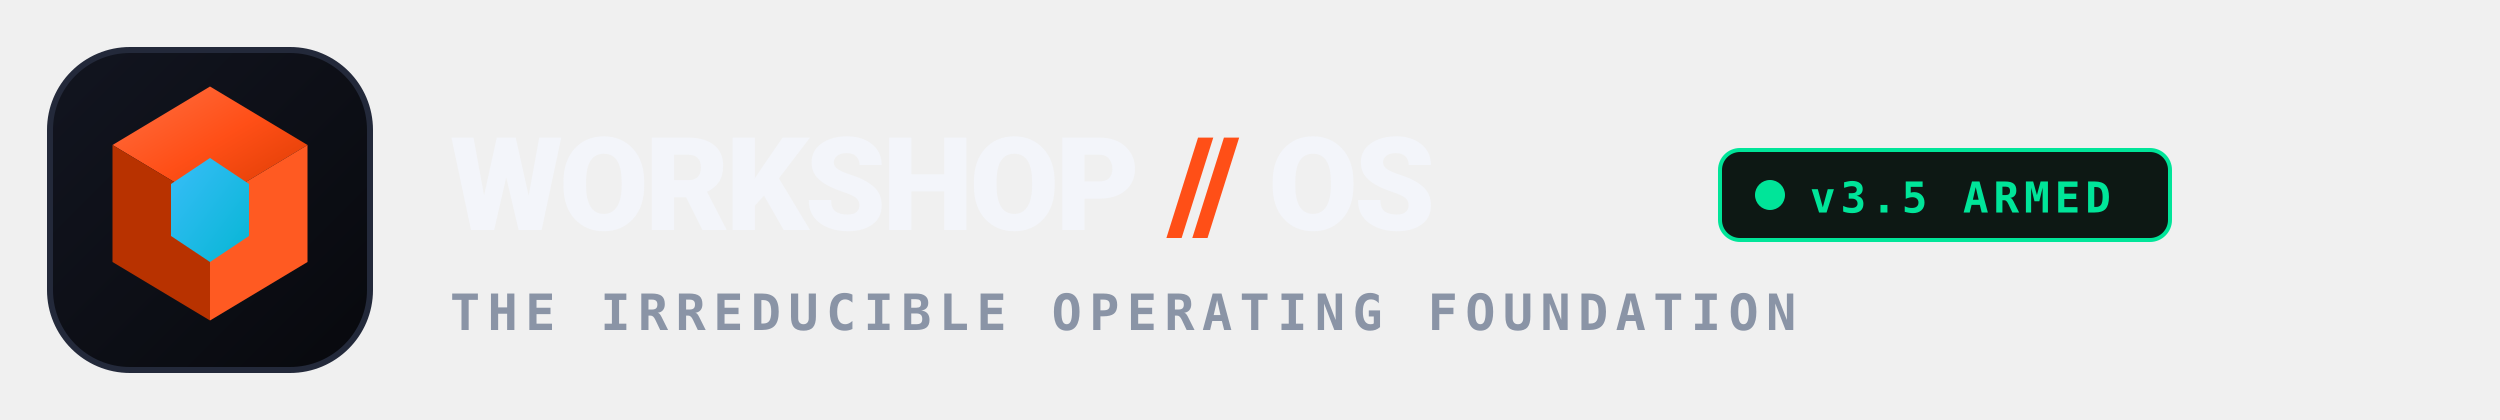
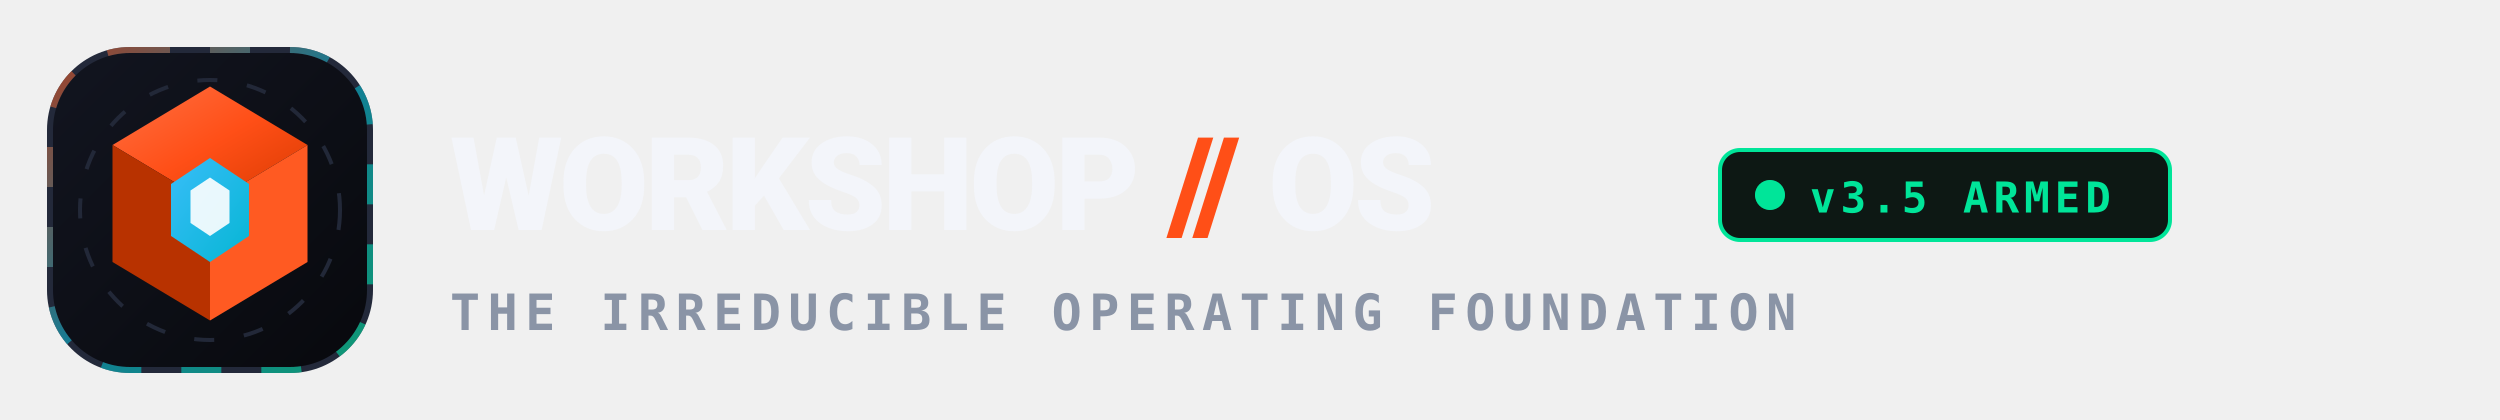
<svg xmlns="http://www.w3.org/2000/svg" viewBox="0 0 500 84" width="100%" height="100%">
  <defs>
    <linearGradient id="logoCardGrad" x1="0%" y1="0%" x2="100%" y2="100%">
      <stop offset="0%" stop-color="#121520" />
      <stop offset="100%" stop-color="#08090d" />
    </linearGradient>
    <linearGradient id="logoFlameGrad" x1="0%" y1="0%" x2="100%" y2="100%">
      <stop offset="0%" stop-color="#ff7043" />
      <stop offset="50%" stop-color="#ff4f17" />
      <stop offset="100%" stop-color="#d83a00" />
    </linearGradient>
    <linearGradient id="logoCyanGrad" x1="0%" y1="0%" x2="100%" y2="100%">
      <stop offset="0%" stop-color="#38bdf8" />
      <stop offset="100%" stop-color="#06b6d4" />
    </linearGradient>
+     <linearGradient id="logoBorderTrace" x1="0%" y1="0%" x2="100%" y2="100%">
+       <stop offset="0%" stop-color="#ff4f17" />
+       <stop offset="50%" stop-color="#06b6d4" />
+       <stop offset="100%" stop-color="#00e599" />
+     </linearGradient>
  </defs>
  <style>
    .brand-title { font-family: -apple-system, BlinkMacSystemFont, "Segoe UI", Roboto, "Helvetica Neue", Arial, sans-serif; font-weight: 900; font-size: 26px; letter-spacing: -0.8px; fill: #f3f5fa; }
    .brand-accent { fill: #ff4f17; }
    .brand-sub { font-family: "JetBrains Mono", "SF Mono", Consolas, monospace; font-size: 10px; font-weight: 700; letter-spacing: 1.5px; fill: #8a94a6; }
    .brand-tag { font-family: "JetBrains Mono", monospace; font-size: 8.5px; font-weight: 800; letter-spacing: 1px; fill: #00e599; }

-     @keyframes pulse-dot {
-       0%, 100% { opacity: 0.3; r: 2.5px; }
-       50% { opacity: 1; r: 4.5px; }
+     /* Keyframe Animations */
+     @keyframes float-icon {
+       0%, 100% { transform: translateY(0); }
+       50% { transform: translateY(-2.5px); }
    }
-     .anim-pulse { animation: pulse-dot 2s cubic-bezier(0.4, 0, 0.6, 1) infinite; }
+     @keyframes core-breathe {
+       0%, 100% { transform: scale(1); opacity: 0.92; filter: drop-shadow(0 0 2px rgba(6,182,212,0.4)); }
+       50% { transform: scale(1.08); opacity: 1; filter: drop-shadow(0 0 7px rgba(56,189,248,0.9)); }
+     }
+     @keyframes orbit-ring {
+       from { transform: rotate(0deg); }
+       to { transform: rotate(360deg); }
+     }
+     @keyframes border-trace-flow {
+       to { stroke-dashoffset: -48; }
+     }
+     @keyframes slash-laser {
+       0%, 100% { fill: #ff4f17; filter: drop-shadow(0 0 1px #ff4f17); }
+       50% { fill: #ff784e; filter: drop-shadow(0 0 5px rgba(255,79,23,0.9)); }
+     }
+     @keyframes sonar-wave {
+       0% { r: 3px; opacity: 0.95; }
+       100% { r: 7.5px; opacity: 0; }
+     }
+     @keyframes pill-pulse {
+       0%, 100% { stroke-opacity: 0.6; }
+       50% { stroke-opacity: 1; }
+     }
+ 
+     .anim-float { animation: float-icon 3.6s ease-in-out infinite; }
+     .anim-core { animation: core-breathe 2.8s ease-in-out infinite; transform-origin: 32px 32px; }
+     .anim-orbit { animation: orbit-ring 20s linear infinite; transform-origin: 32px 32px; stroke-dasharray: 4 6; }
+     .anim-trace { stroke-dasharray: 8 8; animation: border-trace-flow 2.4s linear infinite; }
+     .anim-slash { animation: slash-laser 2.2s ease-in-out infinite; }
+     .anim-sonar { animation: sonar-wave 1.8s cubic-bezier(0.2, 0.6, 0.4, 1) infinite; }
+     .anim-pill { animation: pill-pulse 2.4s ease-in-out infinite; }
  </style>
-   <g transform="translate(10, 10)">
+   <g transform="translate(10, 10)" class="anim-float">
    <rect width="64" height="64" rx="16" fill="url(#logoCardGrad)" stroke="#23293a" stroke-width="1.2" />
+     <rect width="64" height="64" rx="16" fill="none" stroke="url(#logoBorderTrace)" stroke-width="1.2" opacity="0.6" class="anim-trace" />
+     <circle cx="32" cy="32" r="26" fill="none" stroke="#222838" stroke-width="0.8" class="anim-orbit" />
    <g transform="translate(32, 32) scale(0.65) translate(-64, -64)">
      <path d="M 64 26 L 94 44 L 64 62 L 34 44 Z" fill="url(#logoFlameGrad)" />
      <path d="M 34 44 L 64 62 L 64 98 L 34 80 Z" fill="#b83200" />
      <path d="M 64 62 L 94 44 L 94 80 L 64 98 Z" fill="#ff5a22" />
-       <polygon points="64,48 76,56 76,72 64,80 52,72 52,56" fill="url(#logoCyanGrad)" />
+       <g class="anim-core">
+         <polygon points="64,48 76,56 76,72 64,80 52,72 52,56" fill="url(#logoCyanGrad)" />
+         <polygon points="64,54 70,58 70,68 64,72 58,68 58,58" fill="#ffffff" opacity="0.9" />
+       </g>
    </g>
  </g>
  <g transform="translate(90, 22)">
-     <text x="0" y="24" class="brand-title">WORKSHOP <tspan class="brand-accent">//</tspan> OS</text>
+     <text x="0" y="24" class="brand-title">WORKSHOP <tspan class="brand-accent anim-slash">//</tspan> OS</text>
    <text x="0" y="44" class="brand-sub">THE IRREDUCIBLE OPERATING FOUNDATION</text>
    <g transform="translate(254, 8)">
-       <rect width="90" height="18" rx="4" fill="#0d1814" stroke="#00e599" stroke-width="0.8" />
-       <circle cx="10" cy="9" r="3" fill="#00e599" class="anim-pulse" />
+       <rect width="90" height="18" rx="4" fill="#0d1814" stroke="#00e599" stroke-width="0.8" class="anim-pill" />
+       <circle cx="10" cy="9" r="3" fill="#00e599" opacity="0.3" class="anim-sonar" />
+       <circle cx="10" cy="9" r="3" fill="#00e599" />
      <text x="18" y="12.5" class="brand-tag">v3.5 ARMED</text>
    </g>
  </g>
</svg>
